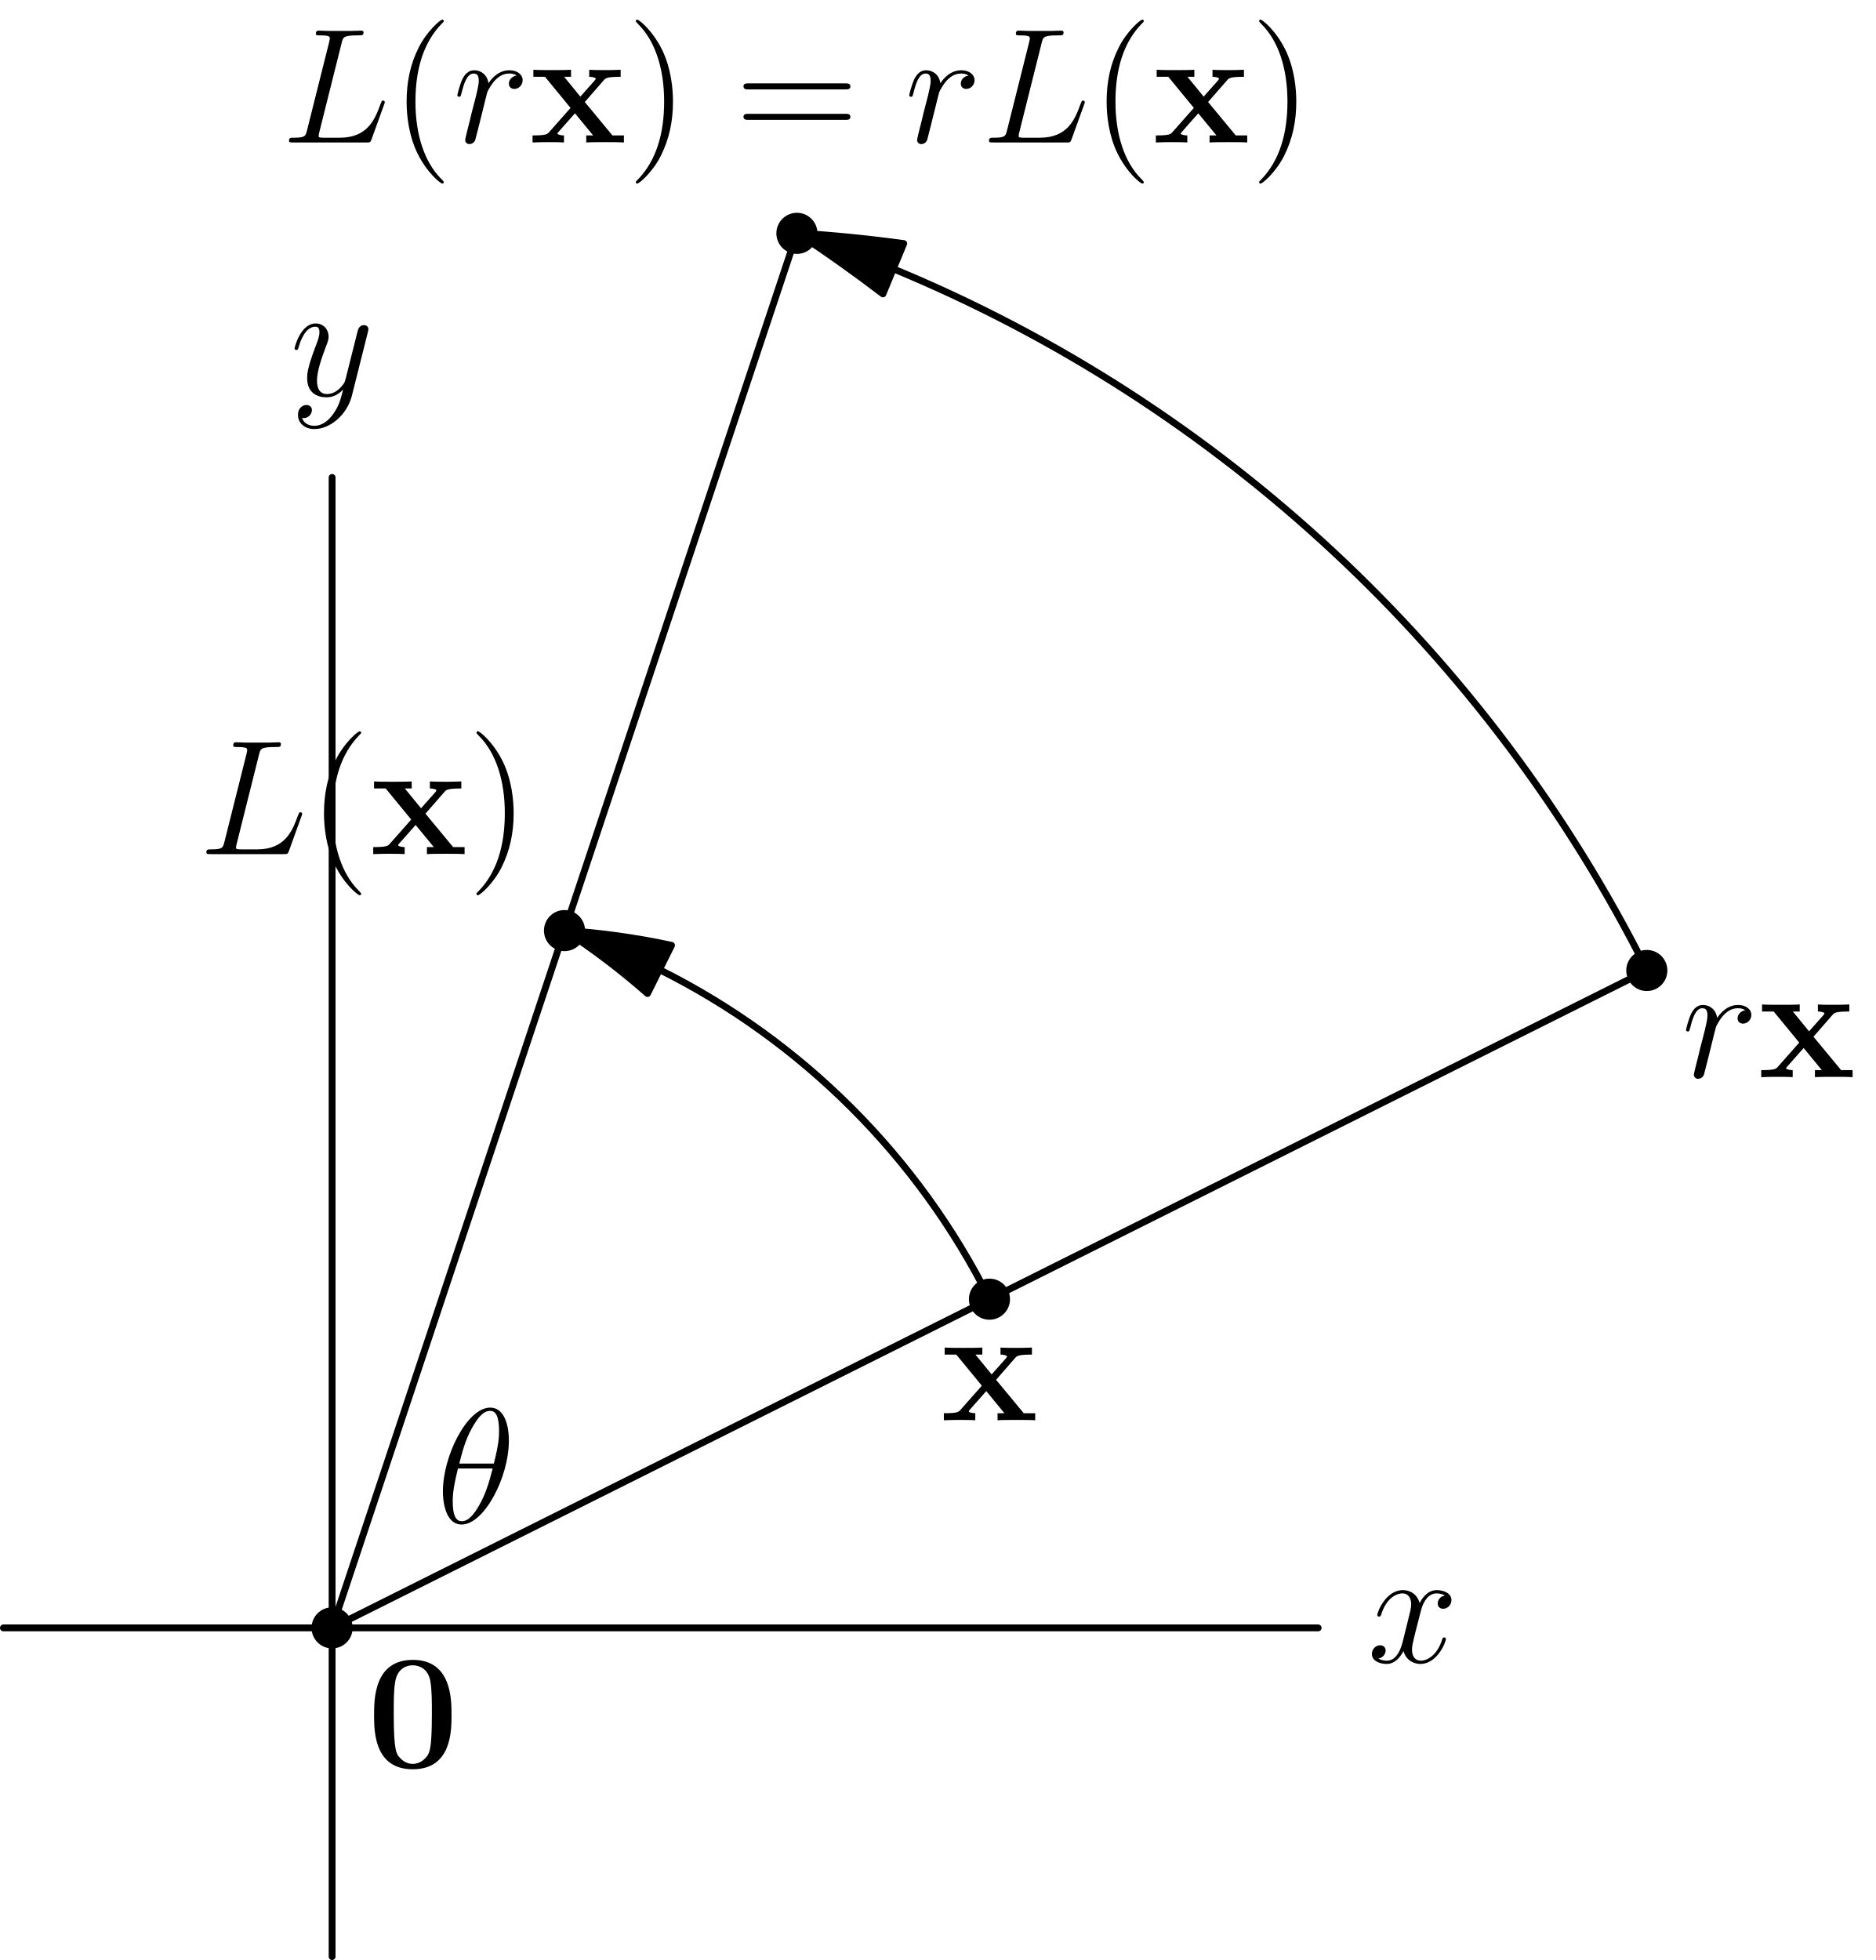
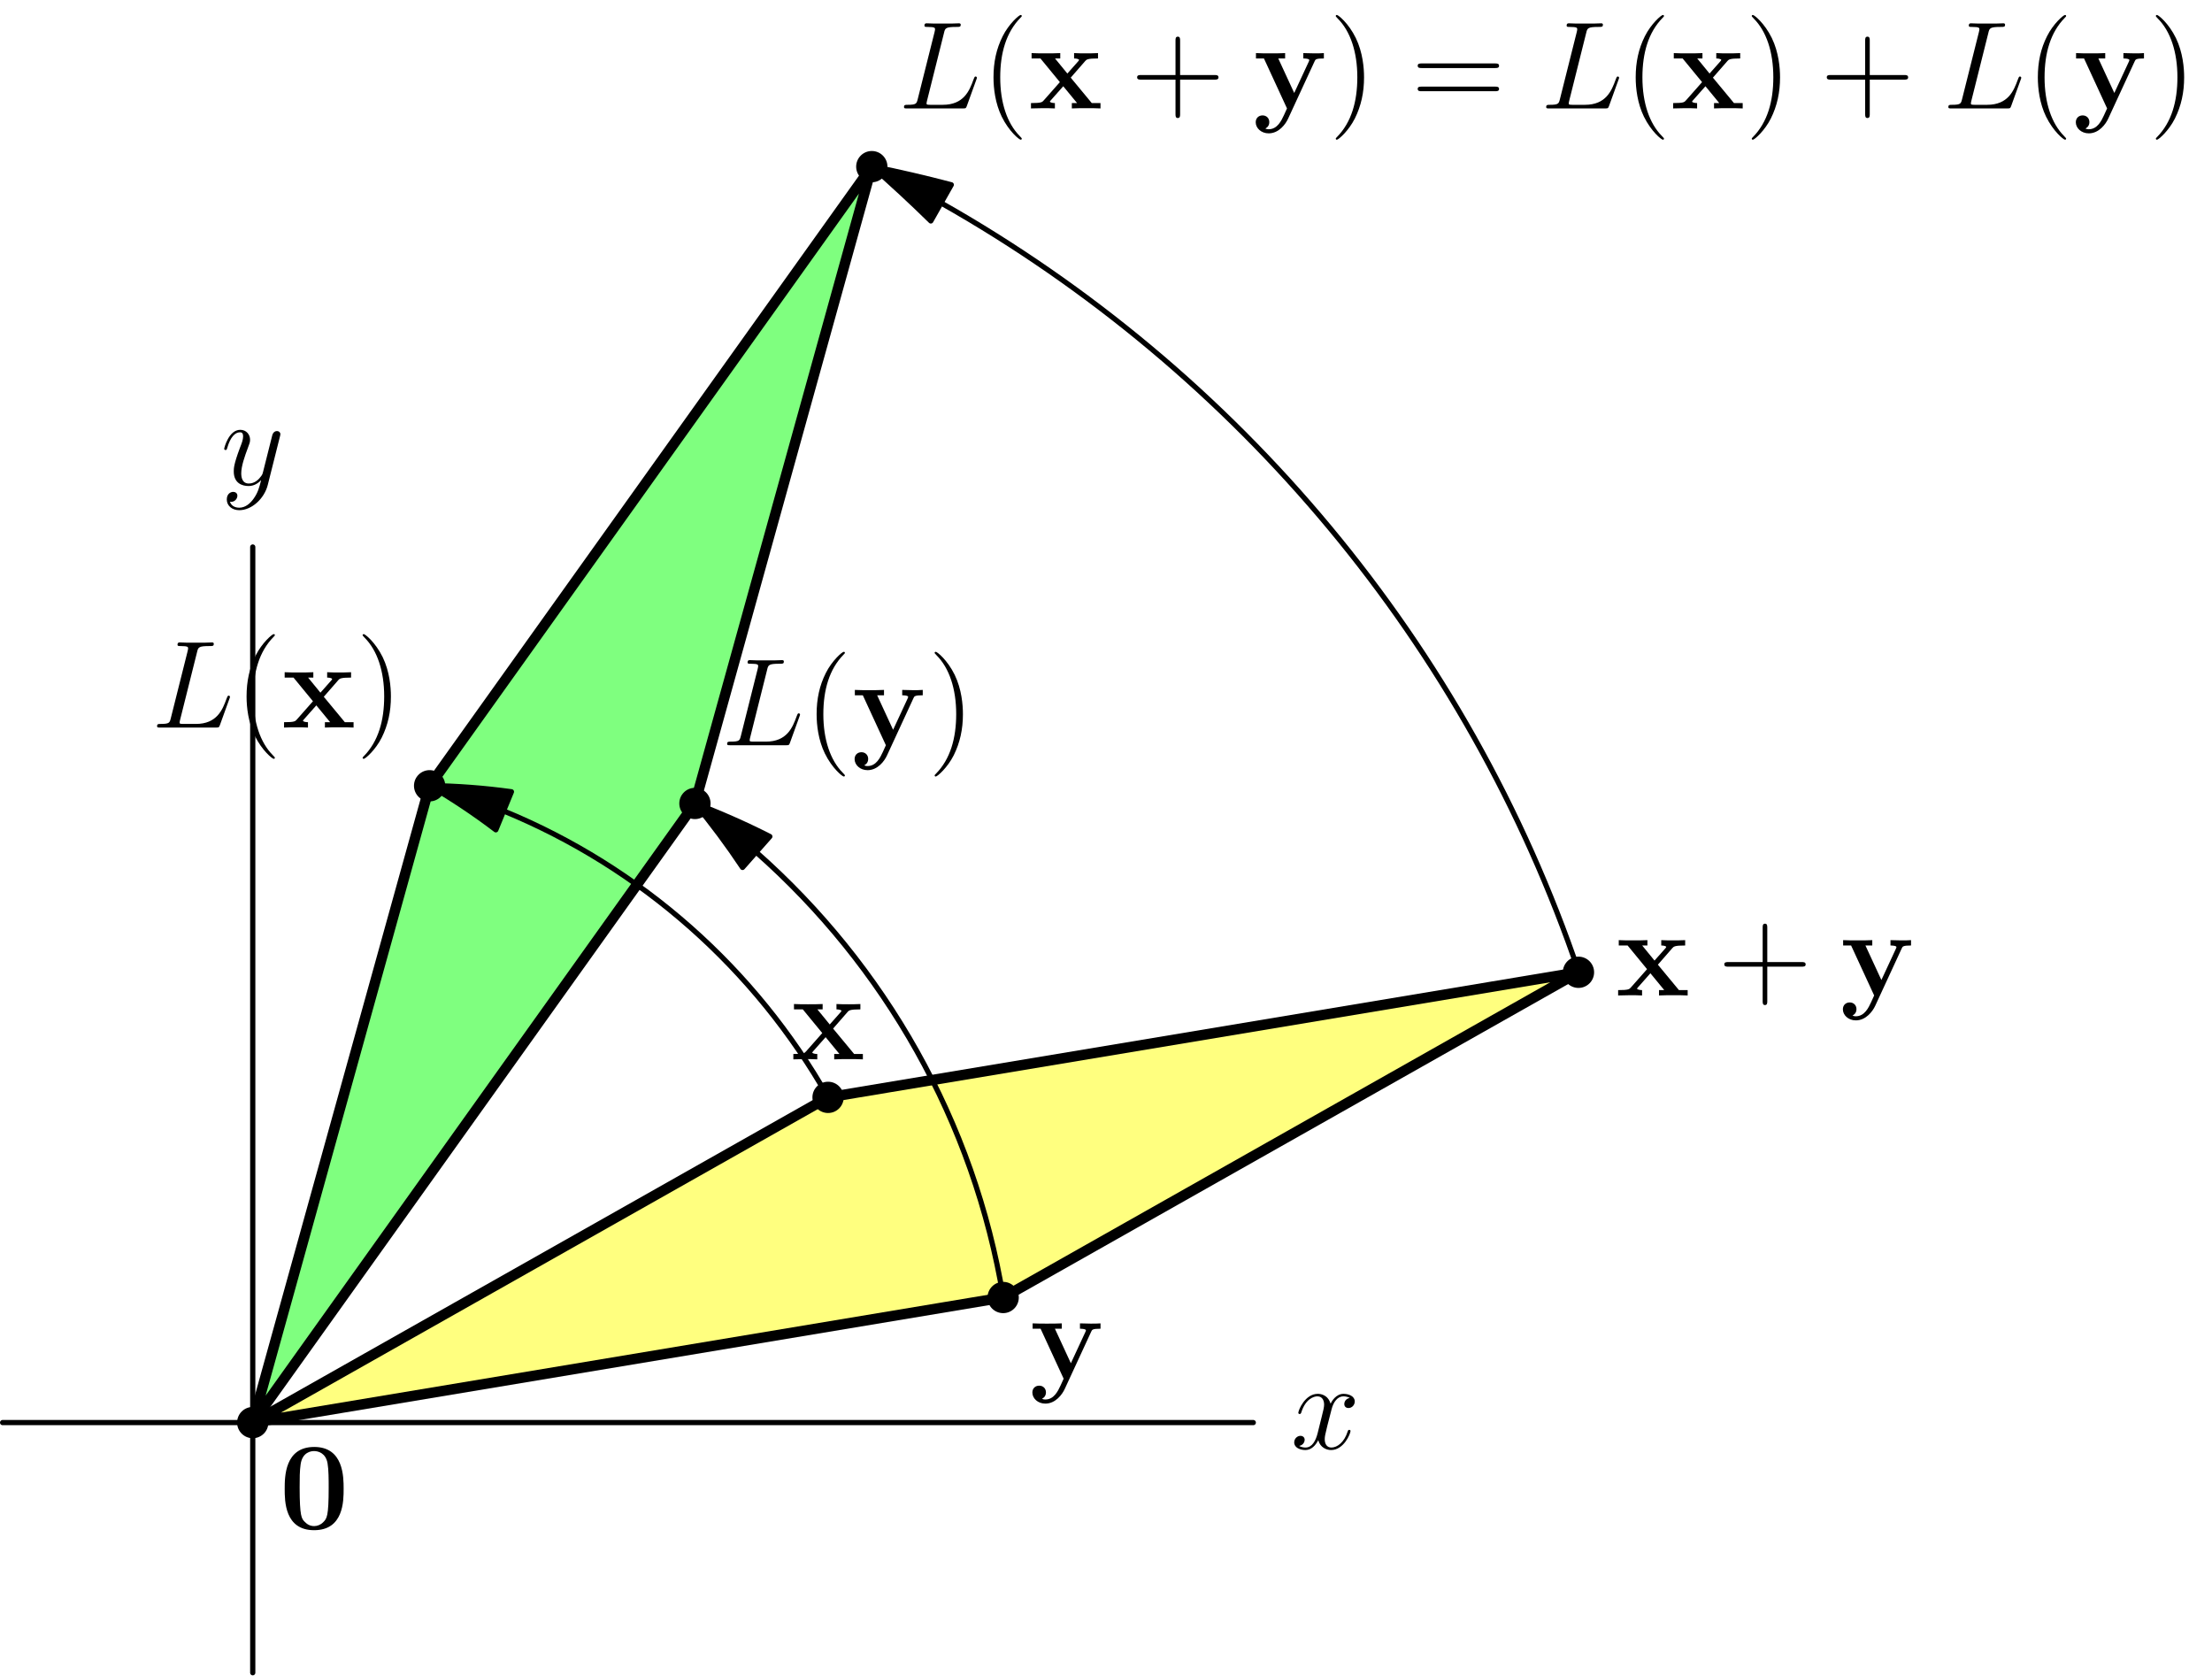
- <svg xmlns="http://www.w3.org/2000/svg" xmlns:xlink="http://www.w3.org/1999/xlink" version="1.1" width="136.981pt" height="143.111pt" viewBox="56.409 53.858 136.981 143.111">
+ <svg xmlns="http://www.w3.org/2000/svg" xmlns:xlink="http://www.w3.org/1999/xlink" version="1.1" width="212.236pt" height="160.728pt" viewBox="56.409 53.858 212.236 160.728">
  <defs>
    <path id="g2-40" d="M3.885 2.905C3.885 2.869 3.885 2.845 3.682 2.642C2.487 1.435 1.817-.538 1.817-2.977C1.817-5.296 2.379-7.293 3.766-8.703C3.885-8.811 3.885-8.835 3.885-8.871C3.885-8.942 3.826-8.966 3.778-8.966C3.622-8.966 2.642-8.106 2.056-6.934C1.447-5.727 1.172-4.447 1.172-2.977C1.172-1.913 1.339-.49 1.961 .789C2.666 2.224 3.646 3.001 3.778 3.001C3.826 3.001 3.885 2.977 3.885 2.905Z" />
    <path id="g2-41" d="M3.371-2.977C3.371-3.885 3.252-5.368 2.582-6.755C1.877-8.189 .897-8.966 .765-8.966C.717-8.966 .658-8.942 .658-8.871C.658-8.835 .658-8.811 .861-8.608C2.056-7.4 2.726-5.428 2.726-2.989C2.726-.669 2.164 1.327 .777 2.738C.658 2.845 .658 2.869 .658 2.905C.658 2.977 .717 3.001 .765 3.001C.921 3.001 1.901 2.14 2.487 .968C3.096-.251 3.371-1.542 3.371-2.977Z" />
+     <path id="g2-43" d="M4.77-2.762H8.07C8.237-2.762 8.452-2.762 8.452-2.977C8.452-3.204 8.249-3.204 8.07-3.204H4.77V-6.504C4.77-6.671 4.77-6.886 4.555-6.886C4.328-6.886 4.328-6.683 4.328-6.504V-3.204H1.028C.861-3.204 .646-3.204 .646-2.989C.646-2.762 .849-2.762 1.028-2.762H4.328V.538C4.328 .705 4.328 .921 4.543 .921C4.77 .921 4.77 .717 4.77 .538V-2.762Z" />
    <path id="g2-61" d="M8.07-3.873C8.237-3.873 8.452-3.873 8.452-4.089C8.452-4.316 8.249-4.316 8.07-4.316H1.028C.861-4.316 .646-4.316 .646-4.101C.646-3.873 .849-3.873 1.028-3.873H8.07ZM8.07-1.65C8.237-1.65 8.452-1.65 8.452-1.865C8.452-2.092 8.249-2.092 8.07-2.092H1.028C.861-2.092 .646-2.092 .646-1.877C.646-1.65 .849-1.65 1.028-1.65H8.07Z" />
-     <path id="g1-18" d="M5.296-6.013C5.296-7.233 4.914-8.416 3.933-8.416C2.26-8.416 .478-4.914 .478-2.283C.478-1.733 .598 .12 1.853 .12C3.479 .12 5.296-3.3 5.296-6.013ZM1.674-4.328C1.853-5.033 2.104-6.037 2.582-6.886C2.977-7.603 3.395-8.177 3.921-8.177C4.316-8.177 4.579-7.843 4.579-6.695C4.579-6.265 4.543-5.667 4.196-4.328H1.674ZM4.113-3.969C3.814-2.798 3.563-2.044 3.132-1.291C2.786-.681 2.367-.12 1.865-.12C1.494-.12 1.196-.406 1.196-1.59C1.196-2.367 1.387-3.18 1.578-3.969H4.113Z" />
    <path id="g1-76" d="M4.388-7.245C4.495-7.699 4.531-7.819 5.583-7.819C5.906-7.819 5.99-7.819 5.99-8.046C5.99-8.165 5.858-8.165 5.81-8.165C5.571-8.165 5.296-8.141 5.057-8.141H3.455C3.228-8.141 2.965-8.165 2.738-8.165C2.642-8.165 2.511-8.165 2.511-7.938C2.511-7.819 2.618-7.819 2.798-7.819C3.527-7.819 3.527-7.723 3.527-7.592C3.527-7.568 3.527-7.496 3.479-7.317L1.865-.885C1.757-.466 1.733-.347 .897-.347C.669-.347 .55-.347 .55-.132C.55 0 .622 0 .861 0H6.217C6.48 0 6.492-.012 6.575-.227L7.496-2.774C7.52-2.833 7.544-2.905 7.544-2.941C7.544-3.013 7.484-3.061 7.424-3.061C7.412-3.061 7.352-3.061 7.329-3.013C7.305-3.001 7.305-2.977 7.209-2.75C6.826-1.698 6.288-.347 4.268-.347H3.12C2.953-.347 2.929-.347 2.857-.359C2.726-.371 2.714-.395 2.714-.49C2.714-.574 2.738-.646 2.762-.753L4.388-7.245Z" />
-     <path id="g1-114" d="M4.651-4.89C4.28-4.818 4.089-4.555 4.089-4.292C4.089-4.005 4.316-3.909 4.483-3.909C4.818-3.909 5.093-4.196 5.093-4.555C5.093-4.937 4.722-5.272 4.125-5.272C3.646-5.272 3.096-5.057 2.594-4.328C2.511-4.961 2.032-5.272 1.554-5.272C1.088-5.272 .849-4.914 .705-4.651C.502-4.22 .323-3.503 .323-3.443C.323-3.395 .371-3.335 .454-3.335C.55-3.335 .562-3.347 .634-3.622C.813-4.34 1.04-5.033 1.518-5.033C1.805-5.033 1.889-4.83 1.889-4.483C1.889-4.22 1.769-3.754 1.686-3.383L1.351-2.092C1.303-1.865 1.172-1.327 1.112-1.112C1.028-.801 .897-.239 .897-.179C.897-.012 1.028 .12 1.207 .12C1.339 .12 1.566 .036 1.638-.203C1.674-.299 2.116-2.104 2.188-2.379C2.248-2.642 2.319-2.893 2.379-3.156C2.427-3.324 2.475-3.515 2.511-3.67C2.546-3.778 2.869-4.364 3.168-4.627C3.312-4.758 3.622-5.033 4.113-5.033C4.304-5.033 4.495-4.997 4.651-4.89Z" />
    <path id="g1-120" d="M5.667-4.878C5.284-4.806 5.141-4.519 5.141-4.292C5.141-4.005 5.368-3.909 5.535-3.909C5.894-3.909 6.145-4.22 6.145-4.543C6.145-5.045 5.571-5.272 5.069-5.272C4.34-5.272 3.933-4.555 3.826-4.328C3.551-5.224 2.809-5.272 2.594-5.272C1.375-5.272 .729-3.706 .729-3.443C.729-3.395 .777-3.335 .861-3.335C.956-3.335 .98-3.407 1.004-3.455C1.411-4.782 2.212-5.033 2.558-5.033C3.096-5.033 3.204-4.531 3.204-4.244C3.204-3.981 3.132-3.706 2.989-3.132L2.582-1.494C2.403-.777 2.056-.12 1.423-.12C1.363-.12 1.064-.12 .813-.275C1.243-.359 1.339-.717 1.339-.861C1.339-1.1 1.16-1.243 .933-1.243C.646-1.243 .335-.992 .335-.61C.335-.108 .897 .12 1.411 .12C1.985 .12 2.391-.335 2.642-.825C2.833-.12 3.431 .12 3.873 .12C5.093 .12 5.738-1.447 5.738-1.71C5.738-1.769 5.691-1.817 5.619-1.817C5.511-1.817 5.499-1.757 5.464-1.662C5.141-.61 4.447-.12 3.909-.12C3.491-.12 3.264-.43 3.264-.921C3.264-1.184 3.312-1.375 3.503-2.164L3.921-3.79C4.101-4.507 4.507-5.033 5.057-5.033C5.081-5.033 5.416-5.033 5.667-4.878Z" />
    <path id="g1-121" d="M3.144 1.339C2.821 1.793 2.355 2.2 1.769 2.2C1.626 2.2 1.052 2.176 .873 1.626C.909 1.638 .968 1.638 .992 1.638C1.351 1.638 1.59 1.327 1.59 1.052S1.363 .681 1.184 .681C.992 .681 .574 .825 .574 1.411C.574 2.02 1.088 2.439 1.769 2.439C2.965 2.439 4.172 1.339 4.507 .012L5.679-4.651C5.691-4.71 5.715-4.782 5.715-4.854C5.715-5.033 5.571-5.153 5.392-5.153C5.284-5.153 5.033-5.105 4.937-4.746L4.053-1.231C3.993-1.016 3.993-.992 3.897-.861C3.658-.526 3.264-.12 2.69-.12C2.02-.12 1.961-.777 1.961-1.1C1.961-1.781 2.283-2.702 2.606-3.563C2.738-3.909 2.809-4.077 2.809-4.316C2.809-4.818 2.451-5.272 1.865-5.272C.765-5.272 .323-3.539 .323-3.443C.323-3.395 .371-3.335 .454-3.335C.562-3.335 .574-3.383 .622-3.551C.909-4.555 1.363-5.033 1.829-5.033C1.937-5.033 2.14-5.033 2.14-4.639C2.14-4.328 2.008-3.981 1.829-3.527C1.243-1.961 1.243-1.566 1.243-1.279C1.243-.143 2.056 .12 2.654 .12C3.001 .12 3.431 .012 3.85-.43L3.862-.418C3.682 .287 3.563 .753 3.144 1.339Z" />
    <path id="g0-48" d="M6.181-3.814C6.181-4.961 6.181-7.843 3.359-7.843C.526-7.843 .526-4.973 .526-3.814C.526-2.666 .526 .143 3.347 .143S6.181-2.63 6.181-3.814ZM3.359-.251C2.977-.251 2.69-.406 2.451-.658C2.152-.956 1.961-1.148 1.961-3.957C1.961-4.794 1.961-5.559 2.056-6.181C2.224-7.364 3.084-7.448 3.347-7.448C3.73-7.448 4.471-7.269 4.639-6.265C4.746-5.655 4.746-4.686 4.746-3.957C4.746-1.136 4.567-.968 4.208-.61C3.969-.371 3.646-.251 3.359-.251Z" />
    <path id="g0-120" d="M4.029-2.953L5.416-4.543C5.547-4.698 5.655-4.794 6.647-4.794V-5.308C5.978-5.284 5.954-5.284 5.547-5.284C5.2-5.284 4.686-5.284 4.352-5.308V-4.794C4.579-4.794 4.83-4.734 4.83-4.651C4.83-4.627 4.77-4.543 4.746-4.519L3.706-3.347L2.523-4.794H3.025V-5.308C2.75-5.284 1.937-5.284 1.614-5.284C1.255-5.284 .61-5.284 .275-5.308V-4.794H1.124L2.989-2.523L1.435-.765C1.291-.598 1.207-.514 .215-.514V0C.933-.024 .956-.024 1.327-.024C1.674-.024 2.176-.024 2.511 0V-.514C2.283-.514 2.032-.574 2.032-.658C2.032-.669 2.032-.681 2.116-.777L3.312-2.128L4.639-.514H4.136V0C4.423-.024 5.224-.024 5.559-.024C5.918-.024 6.551-.024 6.886 0V-.514H6.049L4.029-2.953Z" />
+     <path id="g0-121" d="M5.918-4.531C5.99-4.698 6.037-4.794 6.802-4.794V-5.308C6.396-5.284 6.348-5.284 5.858-5.284C5.535-5.284 5.511-5.284 4.83-5.308V-4.794C4.842-4.794 5.404-4.794 5.404-4.639C5.404-4.603 5.368-4.531 5.356-4.495L3.957-1.482L2.427-4.794H3.084V-5.308C2.798-5.284 1.985-5.284 1.65-5.284C1.303-5.284 .598-5.284 .287-5.308V-4.794H1.052L3.264 0C3.204 .143 3.037 .49 2.977 .634C2.726 1.172 2.343 1.997 1.506 1.997C1.459 1.997 1.315 1.997 1.184 1.925C1.207 1.913 1.566 1.769 1.566 1.315C1.566 .921 1.279 .669 .921 .669C.55 .669 .263 .921 .263 1.327C.263 1.889 .789 2.391 1.506 2.391C2.487 2.391 3.132 1.506 3.371 .98L5.918-4.531Z" />
  </defs>
  <g id="page1">
-     <g transform="matrix(0.996264 0 0 0.996264 80.6594 172.719)">
+     <g transform="matrix(0.996264 0 0 0.996264 80.6594 190.336)">
      <circle cx="0" cy="-0" fill="#000000" r="1.506" />
    </g>
-     <use x="83.199" y="182.899" xlink:href="#g0-48" />
-     <g transform="matrix(0.996264 0 0 0.996264 80.6594 172.719)">
-       <path d="M -24.09 -0L 72.27 0" fill="none" stroke="#000000" stroke-linecap="round" stroke-linejoin="round" stroke-miterlimit="10.037" stroke-width="0.502" />
+     <use x="83.199" y="200.517" xlink:href="#g0-48" />
+     <g transform="matrix(0.996264 0 0 0.996264 80.6594 190.336)">
+       <path d="M -24.09 -0L 96.36 0" fill="none" stroke="#000000" stroke-linecap="round" stroke-linejoin="round" stroke-miterlimit="10.037" stroke-width="0.502" />
    </g>
-     <use x="156.25" y="175.233" xlink:href="#g1-120" />
-     <g transform="matrix(0.996264 0 0 0.996264 80.6594 172.719)">
+     <use x="180.25" y="192.85" xlink:href="#g1-120" />
+     <g transform="matrix(0.996264 0 0 0.996264 80.6594 190.336)">
      <path d="M 0 24.09L 0 -84.315" fill="none" stroke="#000000" stroke-linecap="round" stroke-linejoin="round" stroke-miterlimit="10.037" stroke-width="0.502" />
    </g>
-     <use x="77.595" y="82.748" xlink:href="#g1-121" />
-     <g transform="matrix(0.996264 0 0 0.996264 80.6594 172.719)">
-       <circle cx="48.18" cy="-24.09" fill="#000000" r="1.506" />
+     <use x="77.595" y="100.365" xlink:href="#g1-121" />
+     <g transform="matrix(0.996264 0 0 0.996264 80.6594 190.336)">
+       <path d="M 0 0L 42.586 -59.62L 59.62 -120.943L 17.034 -61.323L 0 0Z" fill="#7fff7f" />
    </g>
-     <g transform="matrix(0.996264 0 0 0.996264 80.6594 172.719)">
-       <circle cx="96.36" cy="-48.18" fill="#000000" r="1.506" />
+     <g transform="matrix(0.996264 0 0 0.996264 80.6594 190.336)">
+       <path d="M 0 0L 42.586 -59.62L 59.62 -120.943L 17.034 -61.323L 0 0Z" fill="none" stroke="#000000" stroke-linecap="round" stroke-linejoin="round" stroke-miterlimit="10.037" stroke-width="1" />
    </g>
-     <g transform="matrix(0.996264 0 0 0.996264 80.6594 172.719)">
-       <circle cx="17.034" cy="-51.103" fill="#000000" r="1.506" />
+     <g transform="matrix(0.996264 0 0 0.996264 80.6594 190.336)">
+       <circle cx="17.034" cy="-61.323" fill="#000000" r="1.506" />
    </g>
-     <g transform="matrix(0.996264 0 0 0.996264 80.6594 172.719)">
-       <circle cx="34.068" cy="-102.205" fill="#000000" r="1.506" />
+     <g transform="matrix(0.996264 0 0 0.996264 80.6594 190.336)">
+       <circle cx="42.586" cy="-59.62" fill="#000000" r="1.506" />
    </g>
-     <g transform="matrix(0.996264 0 0 0.996264 80.6594 172.719)">
-       <path d="M 0 0L 96.36 -48.18" fill="none" stroke="#000000" stroke-linecap="round" stroke-linejoin="round" stroke-miterlimit="10.037" stroke-width="0.502" />
+     <g transform="matrix(0.996264 0 0 0.996264 80.6594 190.336)">
+       <circle cx="59.62" cy="-120.943" fill="#000000" r="1.506" />
    </g>
-     <g transform="matrix(0.996264 0 0 0.996264 80.6594 172.719)">
-       <path d="M 0 0L 34.068 -102.205" fill="none" stroke="#000000" stroke-linecap="round" stroke-linejoin="round" stroke-miterlimit="10.037" stroke-width="0.502" />
+     <use x="70.93" y="123.657" xlink:href="#g1-76" />
+     <use x="78.895" y="123.657" xlink:href="#g2-40" />
+     <use x="83.447" y="123.657" xlink:href="#g0-120" />
+     <use x="90.545" y="123.657" xlink:href="#g2-41" />
+     <use x="125.626" y="125.354" xlink:href="#g1-76" />
+     <use x="133.59" y="125.354" xlink:href="#g2-40" />
+     <use x="138.143" y="125.354" xlink:href="#g0-121" />
+     <use x="145.428" y="125.354" xlink:href="#g2-41" />
+     <use x="142.596" y="64.26" xlink:href="#g1-76" />
+     <use x="150.561" y="64.26" xlink:href="#g2-40" />
+     <use x="155.113" y="64.26" xlink:href="#g0-120" />
+     <use x="164.868" y="64.26" xlink:href="#g2-43" />
+     <use x="176.629" y="64.26" xlink:href="#g0-121" />
+     <use x="183.915" y="64.26" xlink:href="#g2-41" />
+     <use x="191.788" y="64.26" xlink:href="#g2-61" />
+     <use x="204.213" y="64.26" xlink:href="#g1-76" />
+     <use x="212.178" y="64.26" xlink:href="#g2-40" />
+     <use x="216.73" y="64.26" xlink:href="#g0-120" />
+     <use x="223.829" y="64.26" xlink:href="#g2-41" />
+     <use x="231.038" y="64.26" xlink:href="#g2-43" />
+     <use x="242.799" y="64.26" xlink:href="#g1-76" />
+     <use x="250.763" y="64.26" xlink:href="#g2-40" />
+     <use x="255.316" y="64.26" xlink:href="#g0-121" />
+     <use x="262.601" y="64.26" xlink:href="#g2-41" />
+     <g transform="matrix(0.996264 0 0 0.996264 80.6594 190.336)">
+       <path d="M 0 0L 72.27 -12.045L 127.677 -43.362L 55.407 -31.317L 0 0Z" fill="#ffff7f" />
    </g>
-     <use x="125.114" y="157.559" xlink:href="#g0-120" />
-     <use x="179.199" y="132.508" xlink:href="#g1-114" />
-     <use x="184.8" y="132.508" xlink:href="#g0-120" />
-     <use x="70.93" y="116.222" xlink:href="#g1-76" />
-     <use x="78.895" y="116.222" xlink:href="#g2-40" />
-     <use x="83.447" y="116.222" xlink:href="#g0-120" />
-     <use x="90.545" y="116.222" xlink:href="#g2-41" />
-     <use x="76.963" y="64.26" xlink:href="#g1-76" />
-     <use x="84.928" y="64.26" xlink:href="#g2-40" />
-     <use x="89.48" y="64.26" xlink:href="#g1-114" />
-     <use x="95.081" y="64.26" xlink:href="#g0-120" />
-     <use x="102.179" y="64.26" xlink:href="#g2-41" />
-     <use x="110.052" y="64.26" xlink:href="#g2-61" />
-     <use x="122.478" y="64.26" xlink:href="#g1-114" />
-     <use x="128.078" y="64.26" xlink:href="#g1-76" />
-     <use x="136.043" y="64.26" xlink:href="#g2-40" />
-     <use x="140.595" y="64.26" xlink:href="#g0-120" />
-     <use x="147.693" y="64.26" xlink:href="#g2-41" />
-     <use x="88.271" y="165.051" xlink:href="#g1-18" />
-     <g transform="matrix(0.996264 0 0 0.996264 80.6594 172.719)">
-       <path d="M 23.99 -48.243C 34.441 -43.036 42.962 -34.533 48.191 -24.095" fill="none" stroke="#000000" stroke-linecap="round" stroke-linejoin="round" stroke-miterlimit="10.037" stroke-width="0.502" />
+     <g transform="matrix(0.996264 0 0 0.996264 80.6594 190.336)">
+       <path d="M 0 0L 72.27 -12.045L 127.677 -43.362L 55.407 -31.317L 0 0Z" fill="none" stroke="#000000" stroke-linecap="round" stroke-linejoin="round" stroke-miterlimit="10.037" stroke-width="1" />
    </g>
-     <g transform="matrix(0.996264 0 0 0.996264 80.6594 172.719)">
-       <path d="M 17.039 -51.117C 19.186 -49.713 21.216 -48.166 23.118 -46.492L 24.878 -50.024C 22.311 -50.578 19.692 -50.945 17.039 -51.117Z" fill="#000000" />
+     <g transform="matrix(0.996264 0 0 0.996264 80.6594 190.336)">
+       <circle cx="55.407" cy="-31.317" fill="#000000" r="1.506" />
    </g>
-     <g transform="matrix(0.996264 0 0 0.996264 80.6594 172.719)">
-       <path d="M 17.039 -51.117C 19.186 -49.713 21.216 -48.166 23.118 -46.492L 24.878 -50.024C 22.311 -50.578 19.692 -50.945 17.039 -51.117Z" fill="none" stroke="#000000" stroke-linecap="round" stroke-linejoin="round" stroke-miterlimit="10.037" stroke-width="0.502" />
+     <g transform="matrix(0.996264 0 0 0.996264 80.6594 190.336)">
+       <circle cx="72.27" cy="-12.045" fill="#000000" r="1.506" />
    </g>
-     <g transform="matrix(0.996264 0 0 0.996264 80.6594 172.719)">
-       <path d="M 41.13 -99.604C 65.154 -89.673 84.802 -71.304 96.381 -48.191" fill="none" stroke="#000000" stroke-linecap="round" stroke-linejoin="round" stroke-miterlimit="10.037" stroke-width="0.502" />
+     <g transform="matrix(0.996264 0 0 0.996264 80.6594 190.336)">
+       <circle cx="127.677" cy="-43.362" fill="#000000" r="1.506" />
    </g>
-     <g transform="matrix(0.996264 0 0 0.996264 80.6594 172.719)">
-       <path d="M 34.078 -102.233C 36.236 -100.816 38.334 -99.325 40.371 -97.767L 41.896 -101.457C 39.31 -101.81 36.702 -102.07 34.078 -102.233Z" fill="#000000" />
+     <use x="132.314" y="155.489" xlink:href="#g0-120" />
+     <use x="155.199" y="186.125" xlink:href="#g0-121" />
+     <use x="211.45" y="149.359" xlink:href="#g0-120" />
+     <use x="221.205" y="149.359" xlink:href="#g2-43" />
+     <use x="232.966" y="149.359" xlink:href="#g0-121" />
+     <g transform="matrix(0.996264 0 0 0.996264 80.6594 190.336)">
+       <path d="M 24.156 -58.901C 37.408 -53.46 48.419 -43.677 55.417 -31.323" fill="none" stroke="#000000" stroke-linecap="round" stroke-linejoin="round" stroke-miterlimit="10.037" stroke-width="0.502" />
    </g>
-     <g transform="matrix(0.996264 0 0 0.996264 80.6594 172.719)">
-       <path d="M 34.078 -102.233C 36.236 -100.816 38.334 -99.325 40.371 -97.767L 41.896 -101.457C 39.31 -101.81 36.702 -102.07 34.078 -102.233Z" fill="none" stroke="#000000" stroke-linecap="round" stroke-linejoin="round" stroke-miterlimit="10.037" stroke-width="0.502" />
+     <g transform="matrix(0.996264 0 0 0.996264 80.6594 190.336)">
+       <path d="M 17.038 -61.339C 19.261 -60.042 21.387 -58.619 23.41 -57.082L 24.914 -60.746C 22.32 -61.105 19.691 -61.306 17.038 -61.339Z" fill="#000000" />
+     </g>
+     <g transform="matrix(0.996264 0 0 0.996264 80.6594 190.336)">
+       <path d="M 17.038 -61.339C 19.261 -60.042 21.387 -58.619 23.41 -57.082L 24.914 -60.746C 22.32 -61.105 19.691 -61.306 17.038 -61.339Z" fill="none" stroke="#000000" stroke-linecap="round" stroke-linejoin="round" stroke-miterlimit="10.037" stroke-width="0.502" />
+     </g>
+     <g transform="matrix(0.996264 0 0 0.996264 80.6594 190.336)">
+       <path d="M 48.476 -54.938C 60.828 -44.031 69.473 -29.024 72.281 -12.047" fill="none" stroke="#000000" stroke-linecap="round" stroke-linejoin="round" stroke-miterlimit="10.037" stroke-width="0.502" />
+     </g>
+     <g transform="matrix(0.996264 0 0 0.996264 80.6594 190.336)">
+       <path d="M 42.589 -59.624C 44.224 -57.648 45.753 -55.59 47.17 -53.459L 49.8 -56.437C 47.457 -57.626 45.05 -58.69 42.589 -59.624Z" fill="#000000" />
+     </g>
+     <g transform="matrix(0.996264 0 0 0.996264 80.6594 190.336)">
+       <path d="M 42.589 -59.624C 44.224 -57.648 45.753 -55.59 47.17 -53.459L 49.8 -56.437C 47.457 -57.626 45.05 -58.69 42.589 -59.624Z" fill="none" stroke="#000000" stroke-linecap="round" stroke-linejoin="round" stroke-miterlimit="10.037" stroke-width="0.502" />
+     </g>
+     <g transform="matrix(0.996264 0 0 0.996264 80.6594 190.336)">
+       <path d="M 66.286 -117.449C 94.886 -101.273 116.99 -74.952 127.712 -43.374" fill="none" stroke="#000000" stroke-linecap="round" stroke-linejoin="round" stroke-miterlimit="10.037" stroke-width="0.502" />
+     </g>
+     <g transform="matrix(0.996264 0 0 0.996264 80.6594 190.336)">
+       <path d="M 59.633 -120.97C 61.577 -119.269 63.468 -117.516 65.304 -115.713L 67.275 -119.197C 64.75 -119.861 62.202 -120.452 59.633 -120.97Z" fill="#000000" />
+     </g>
+     <g transform="matrix(0.996264 0 0 0.996264 80.6594 190.336)">
+       <path d="M 59.633 -120.97C 61.577 -119.269 63.468 -117.516 65.304 -115.713L 67.275 -119.197C 64.75 -119.861 62.202 -120.452 59.633 -120.97Z" fill="none" stroke="#000000" stroke-linecap="round" stroke-linejoin="round" stroke-miterlimit="10.037" stroke-width="0.502" />
    </g>
  </g>
</svg>
